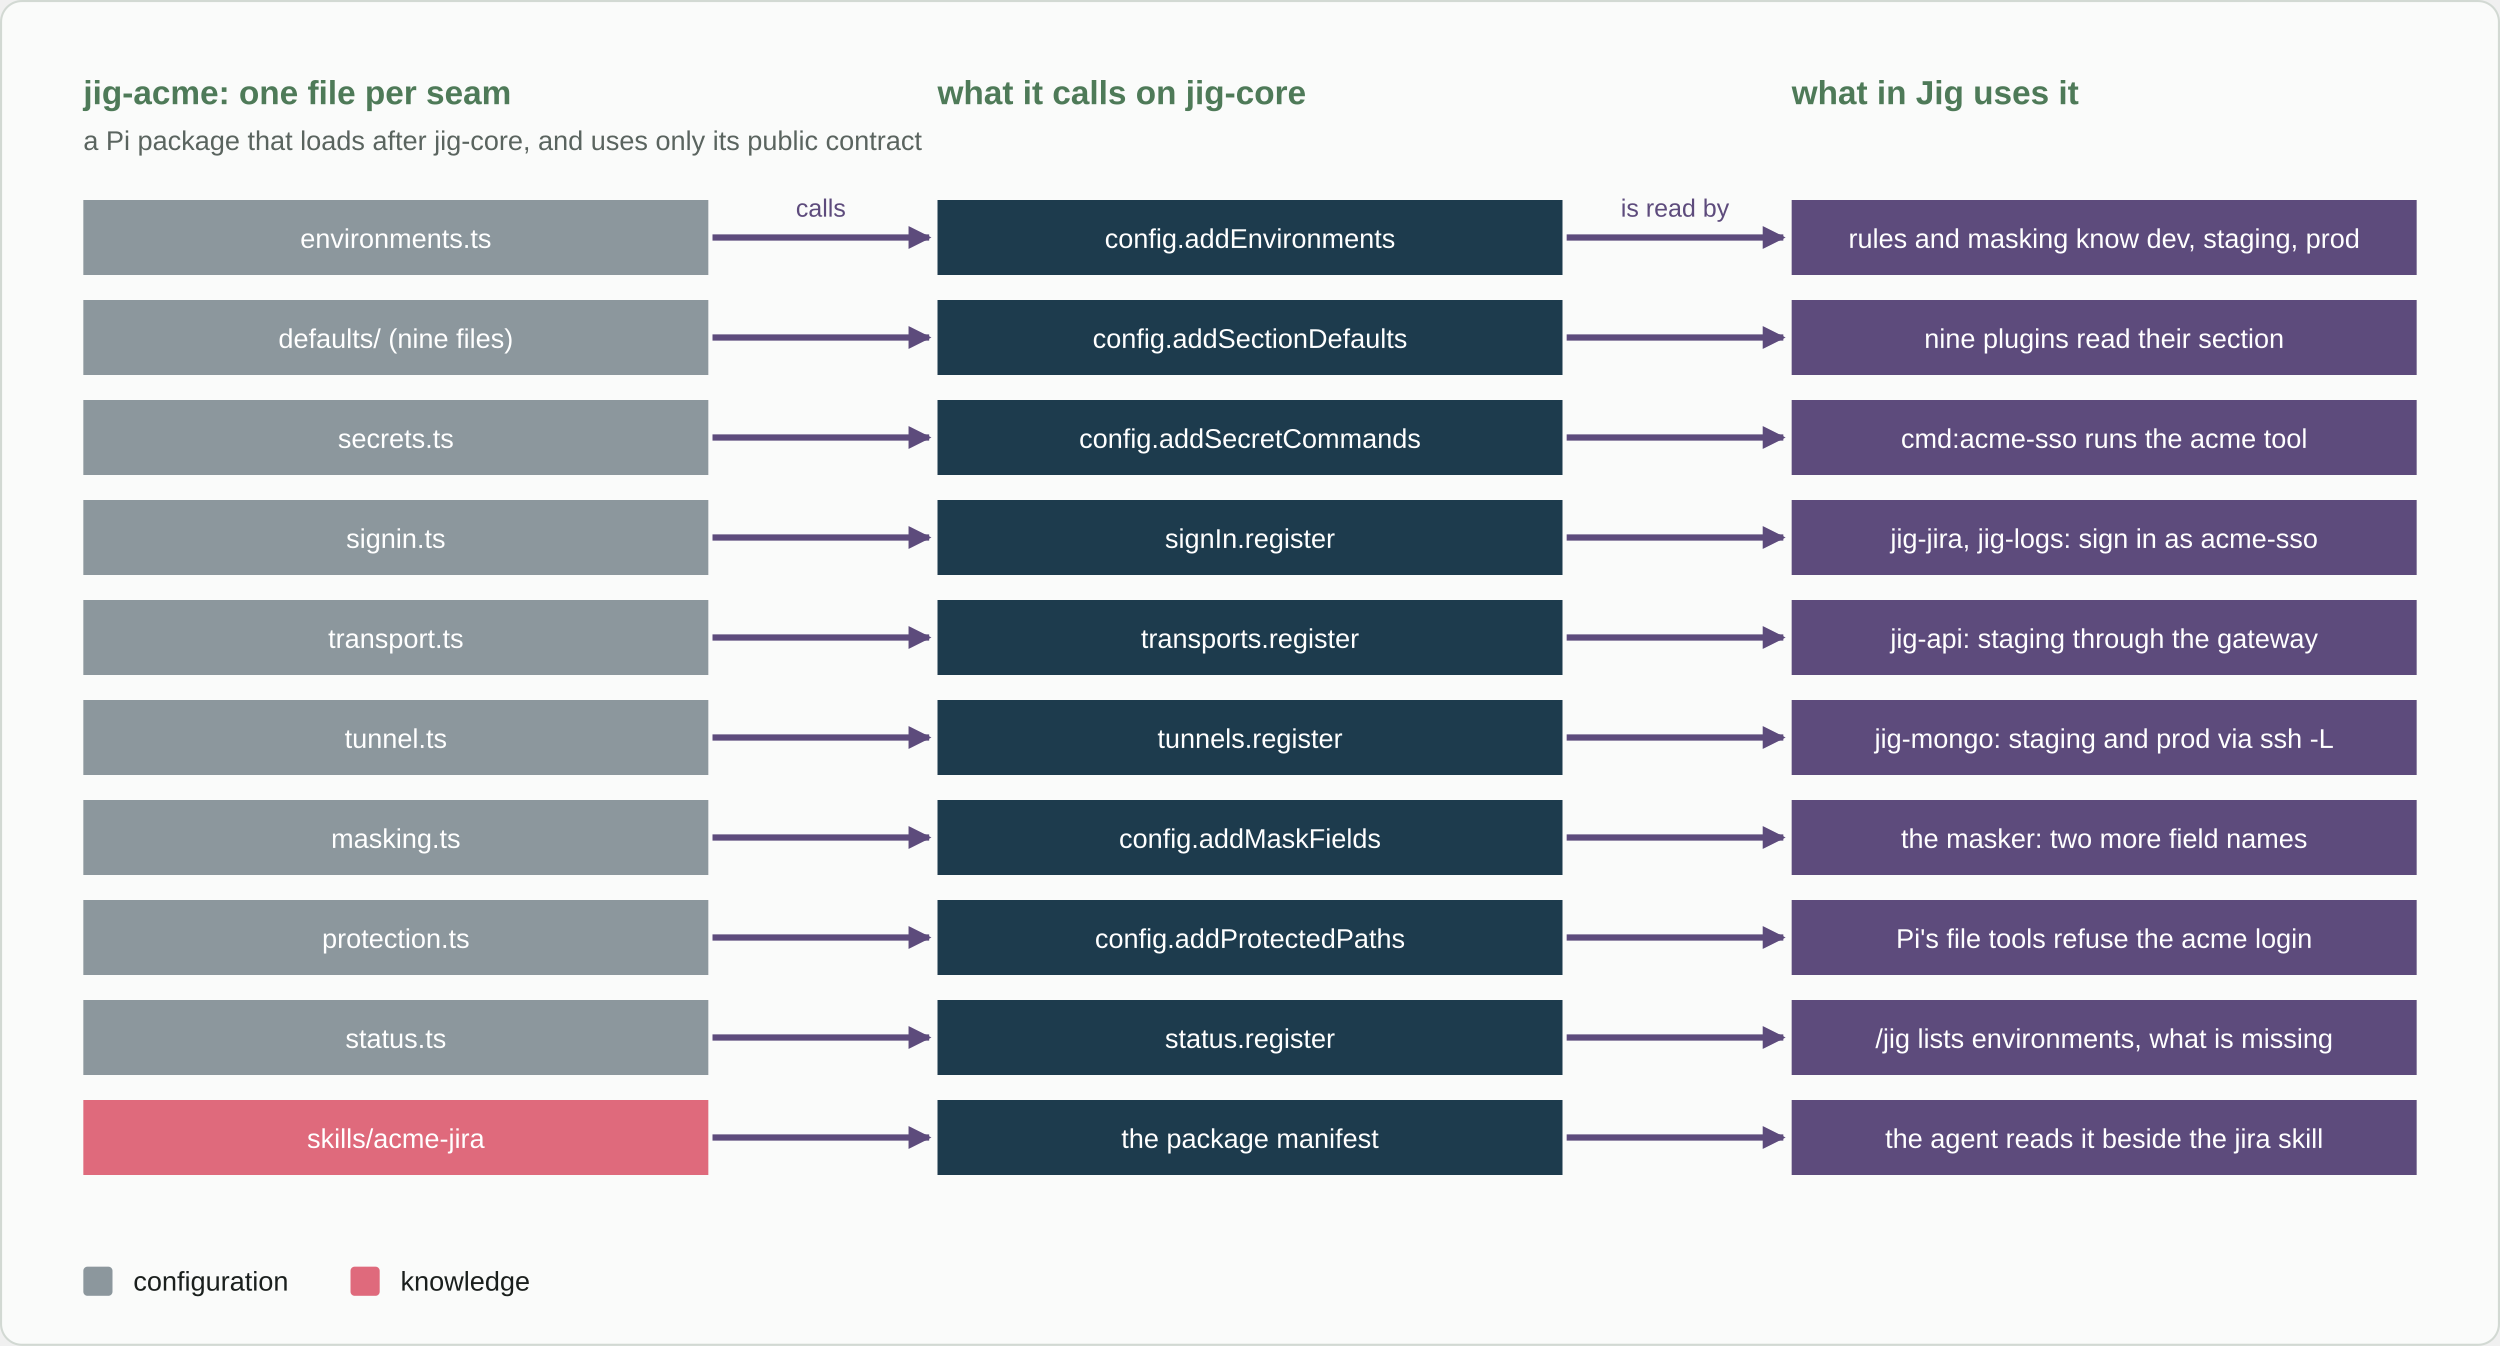
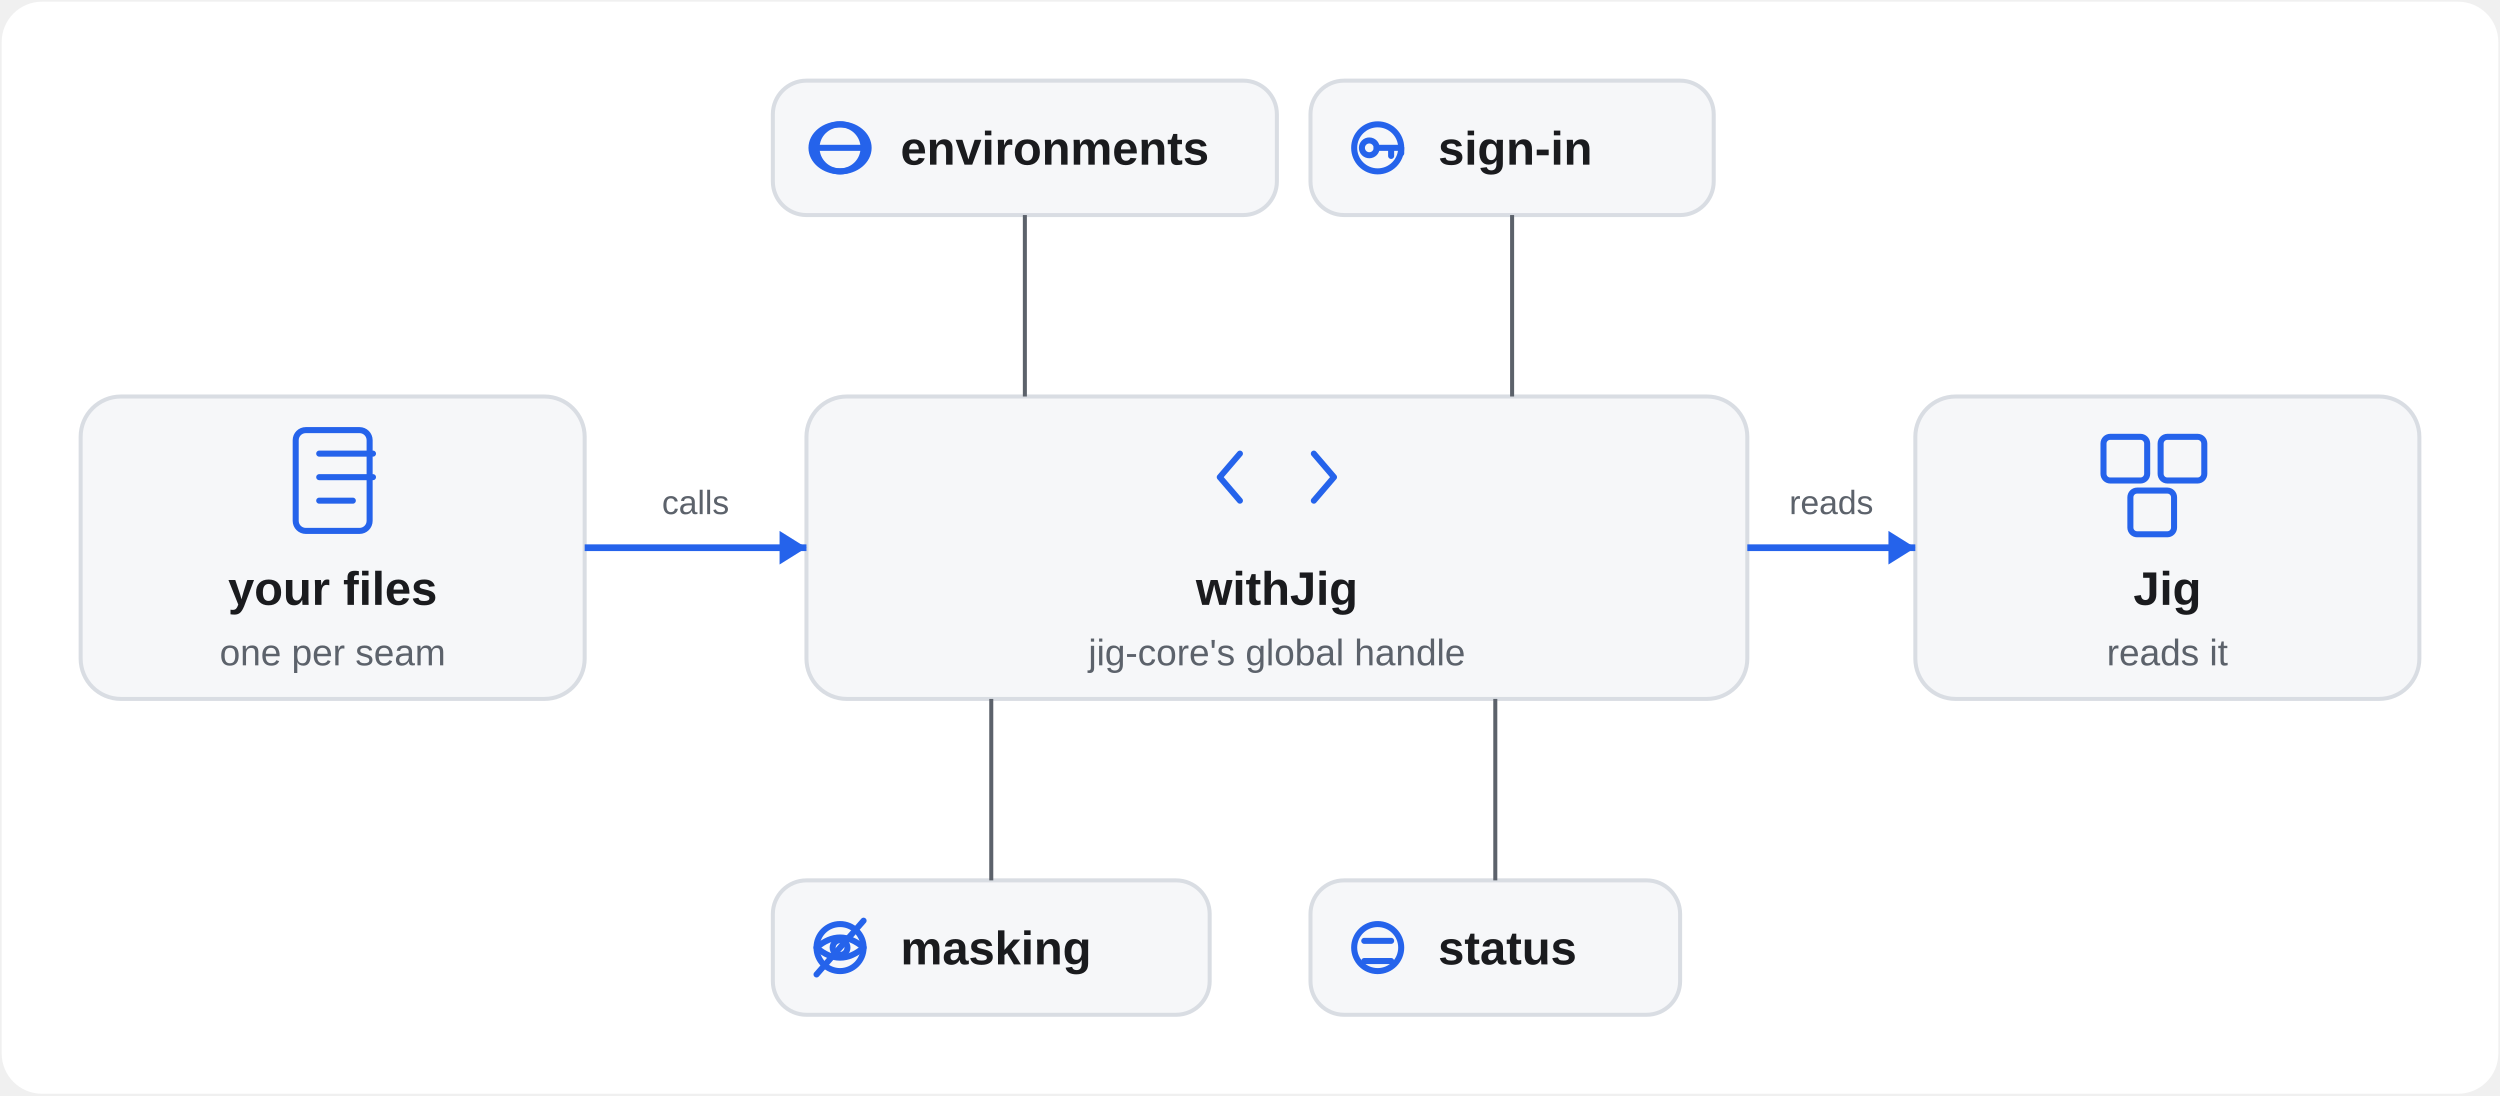
- <svg xmlns="http://www.w3.org/2000/svg" width="1200" height="646" viewBox="0 0 1200 646" role="img" aria-label="The files of the example company plugin jig-acme, each handed to one call of jig-core's global handle, and what in Jig reads it: environments, section defaults for nine plugins, a secret command, a sign-in service, a transport, a tunnel, masked field names, a protected path, a status line, and an overlay skill that Pi loads from the package manifest." font-family="IBM Plex Sans, Segoe UI, Arial, sans-serif">
-   <rect x="0.5" y="0.5" width="1199" height="645" rx="10" fill="#FAFBFA" stroke="#D2D9D3" />
-   <defs>
-     <marker id="acme-seams-head-5d4b7c" viewBox="0 0 10 10" refX="9" refY="5" markerUnits="userSpaceOnUse" markerWidth="11" markerHeight="11" orient="auto">
-       <path d="M0,0 L10,5 L0,10 z" fill="#5D4B7C" />
-     </marker>
-   </defs>
-   <text x="40" y="50" font-size="16" fill="#4E7A58" font-weight="700">jig-acme: one file per seam</text>
-   <text x="450" y="50" font-size="16" fill="#4E7A58" font-weight="700">what it calls on jig-core</text>
-   <text x="860" y="50" font-size="16" fill="#4E7A58" font-weight="700">what in Jig uses it</text>
-   <text x="40" y="72" font-size="13" fill="#5A645F">a Pi package that loads after jig-core, and uses only its public contract</text>
-   <text x="394" y="104" font-size="12" fill="#5D4B7C" text-anchor="middle">calls</text>
-   <text x="804" y="104" font-size="12" fill="#5D4B7C" text-anchor="middle">is read by</text>
-   <rect x="40" y="96" width="300" height="36" fill="#8C979D" />
-   <text x="190" y="119" font-size="13" fill="#FFFFFF" text-anchor="middle">environments.ts</text>
-   <path d="M342 114 H446" fill="none" stroke="#5D4B7C" stroke-width="3" marker-end="url(#acme-seams-head-5d4b7c)" />
-   <rect x="450" y="96" width="300" height="36" fill="#1D3B4D" />
-   <text x="600" y="119" font-size="13" fill="#FFFFFF" text-anchor="middle">config.addEnvironments</text>
-   <path d="M752 114 H856" fill="none" stroke="#5D4B7C" stroke-width="3" marker-end="url(#acme-seams-head-5d4b7c)" />
-   <rect x="860" y="96" width="300" height="36" fill="#5D4B7C" />
-   <text x="1010" y="119" font-size="13" fill="#FFFFFF" text-anchor="middle">rules and masking know dev, staging, prod</text>
-   <rect x="40" y="144" width="300" height="36" fill="#8C979D" />
-   <text x="190" y="167" font-size="13" fill="#FFFFFF" text-anchor="middle">defaults/ (nine files)</text>
-   <path d="M342 162 H446" fill="none" stroke="#5D4B7C" stroke-width="3" marker-end="url(#acme-seams-head-5d4b7c)" />
-   <rect x="450" y="144" width="300" height="36" fill="#1D3B4D" />
-   <text x="600" y="167" font-size="13" fill="#FFFFFF" text-anchor="middle">config.addSectionDefaults</text>
-   <path d="M752 162 H856" fill="none" stroke="#5D4B7C" stroke-width="3" marker-end="url(#acme-seams-head-5d4b7c)" />
-   <rect x="860" y="144" width="300" height="36" fill="#5D4B7C" />
-   <text x="1010" y="167" font-size="13" fill="#FFFFFF" text-anchor="middle">nine plugins read their section</text>
-   <rect x="40" y="192" width="300" height="36" fill="#8C979D" />
-   <text x="190" y="215" font-size="13" fill="#FFFFFF" text-anchor="middle">secrets.ts</text>
-   <path d="M342 210 H446" fill="none" stroke="#5D4B7C" stroke-width="3" marker-end="url(#acme-seams-head-5d4b7c)" />
-   <rect x="450" y="192" width="300" height="36" fill="#1D3B4D" />
-   <text x="600" y="215" font-size="13" fill="#FFFFFF" text-anchor="middle">config.addSecretCommands</text>
-   <path d="M752 210 H856" fill="none" stroke="#5D4B7C" stroke-width="3" marker-end="url(#acme-seams-head-5d4b7c)" />
-   <rect x="860" y="192" width="300" height="36" fill="#5D4B7C" />
-   <text x="1010" y="215" font-size="13" fill="#FFFFFF" text-anchor="middle">cmd:acme-sso runs the acme tool</text>
-   <rect x="40" y="240" width="300" height="36" fill="#8C979D" />
-   <text x="190" y="263" font-size="13" fill="#FFFFFF" text-anchor="middle">signin.ts</text>
-   <path d="M342 258 H446" fill="none" stroke="#5D4B7C" stroke-width="3" marker-end="url(#acme-seams-head-5d4b7c)" />
-   <rect x="450" y="240" width="300" height="36" fill="#1D3B4D" />
-   <text x="600" y="263" font-size="13" fill="#FFFFFF" text-anchor="middle">signIn.register</text>
-   <path d="M752 258 H856" fill="none" stroke="#5D4B7C" stroke-width="3" marker-end="url(#acme-seams-head-5d4b7c)" />
-   <rect x="860" y="240" width="300" height="36" fill="#5D4B7C" />
-   <text x="1010" y="263" font-size="13" fill="#FFFFFF" text-anchor="middle">jig-jira, jig-logs: sign in as acme-sso</text>
-   <rect x="40" y="288" width="300" height="36" fill="#8C979D" />
-   <text x="190" y="311" font-size="13" fill="#FFFFFF" text-anchor="middle">transport.ts</text>
-   <path d="M342 306 H446" fill="none" stroke="#5D4B7C" stroke-width="3" marker-end="url(#acme-seams-head-5d4b7c)" />
-   <rect x="450" y="288" width="300" height="36" fill="#1D3B4D" />
-   <text x="600" y="311" font-size="13" fill="#FFFFFF" text-anchor="middle">transports.register</text>
-   <path d="M752 306 H856" fill="none" stroke="#5D4B7C" stroke-width="3" marker-end="url(#acme-seams-head-5d4b7c)" />
-   <rect x="860" y="288" width="300" height="36" fill="#5D4B7C" />
-   <text x="1010" y="311" font-size="13" fill="#FFFFFF" text-anchor="middle">jig-api: staging through the gateway</text>
-   <rect x="40" y="336" width="300" height="36" fill="#8C979D" />
-   <text x="190" y="359" font-size="13" fill="#FFFFFF" text-anchor="middle">tunnel.ts</text>
-   <path d="M342 354 H446" fill="none" stroke="#5D4B7C" stroke-width="3" marker-end="url(#acme-seams-head-5d4b7c)" />
-   <rect x="450" y="336" width="300" height="36" fill="#1D3B4D" />
-   <text x="600" y="359" font-size="13" fill="#FFFFFF" text-anchor="middle">tunnels.register</text>
-   <path d="M752 354 H856" fill="none" stroke="#5D4B7C" stroke-width="3" marker-end="url(#acme-seams-head-5d4b7c)" />
-   <rect x="860" y="336" width="300" height="36" fill="#5D4B7C" />
-   <text x="1010" y="359" font-size="13" fill="#FFFFFF" text-anchor="middle">jig-mongo: staging and prod via ssh -L</text>
-   <rect x="40" y="384" width="300" height="36" fill="#8C979D" />
-   <text x="190" y="407" font-size="13" fill="#FFFFFF" text-anchor="middle">masking.ts</text>
-   <path d="M342 402 H446" fill="none" stroke="#5D4B7C" stroke-width="3" marker-end="url(#acme-seams-head-5d4b7c)" />
-   <rect x="450" y="384" width="300" height="36" fill="#1D3B4D" />
-   <text x="600" y="407" font-size="13" fill="#FFFFFF" text-anchor="middle">config.addMaskFields</text>
-   <path d="M752 402 H856" fill="none" stroke="#5D4B7C" stroke-width="3" marker-end="url(#acme-seams-head-5d4b7c)" />
-   <rect x="860" y="384" width="300" height="36" fill="#5D4B7C" />
-   <text x="1010" y="407" font-size="13" fill="#FFFFFF" text-anchor="middle">the masker: two more field names</text>
-   <rect x="40" y="432" width="300" height="36" fill="#8C979D" />
-   <text x="190" y="455" font-size="13" fill="#FFFFFF" text-anchor="middle">protection.ts</text>
-   <path d="M342 450 H446" fill="none" stroke="#5D4B7C" stroke-width="3" marker-end="url(#acme-seams-head-5d4b7c)" />
-   <rect x="450" y="432" width="300" height="36" fill="#1D3B4D" />
-   <text x="600" y="455" font-size="13" fill="#FFFFFF" text-anchor="middle">config.addProtectedPaths</text>
-   <path d="M752 450 H856" fill="none" stroke="#5D4B7C" stroke-width="3" marker-end="url(#acme-seams-head-5d4b7c)" />
-   <rect x="860" y="432" width="300" height="36" fill="#5D4B7C" />
-   <text x="1010" y="455" font-size="13" fill="#FFFFFF" text-anchor="middle">Pi's file tools refuse the acme login</text>
-   <rect x="40" y="480" width="300" height="36" fill="#8C979D" />
-   <text x="190" y="503" font-size="13" fill="#FFFFFF" text-anchor="middle">status.ts</text>
-   <path d="M342 498 H446" fill="none" stroke="#5D4B7C" stroke-width="3" marker-end="url(#acme-seams-head-5d4b7c)" />
-   <rect x="450" y="480" width="300" height="36" fill="#1D3B4D" />
-   <text x="600" y="503" font-size="13" fill="#FFFFFF" text-anchor="middle">status.register</text>
-   <path d="M752 498 H856" fill="none" stroke="#5D4B7C" stroke-width="3" marker-end="url(#acme-seams-head-5d4b7c)" />
-   <rect x="860" y="480" width="300" height="36" fill="#5D4B7C" />
-   <text x="1010" y="503" font-size="13" fill="#FFFFFF" text-anchor="middle">/jig lists environments, what is missing</text>
-   <rect x="40" y="528" width="300" height="36" fill="#DF6A7C" />
-   <text x="190" y="551" font-size="13" fill="#FFFFFF" text-anchor="middle">skills/acme-jira</text>
-   <path d="M342 546 H446" fill="none" stroke="#5D4B7C" stroke-width="3" marker-end="url(#acme-seams-head-5d4b7c)" />
-   <rect x="450" y="528" width="300" height="36" fill="#1D3B4D" />
-   <text x="600" y="551" font-size="13" fill="#FFFFFF" text-anchor="middle">the package manifest</text>
-   <path d="M752 546 H856" fill="none" stroke="#5D4B7C" stroke-width="3" marker-end="url(#acme-seams-head-5d4b7c)" />
-   <rect x="860" y="528" width="300" height="36" fill="#5D4B7C" />
-   <text x="1010" y="551" font-size="13" fill="#FFFFFF" text-anchor="middle">the agent reads it beside the jira skill</text>
-   <rect x="40" y="608" width="14" height="14" rx="2" fill="#8C979D" />
-   <text x="64" y="619.5" font-size="13" fill="#1A1F1D">configuration</text>
-   <rect x="168.25" y="608" width="14" height="14" rx="2" fill="#DF6A7C" />
-   <text x="192.25" y="619.5" font-size="13" fill="#1A1F1D">knowledge</text>
+ <svg xmlns="http://www.w3.org/2000/svg" width="744" height="326" viewBox="0 2 744 326" role="img" aria-label="A company plugin in three steps: one of its files makes one call on jig-core's global handle, withJig, and something in Jig reads the result. What a file adds is one seam, such as environments, a sign-in, masking or a status line, and each seam is one file. The plugin holds configuration and knowledge, and changes no tool's behaviour." font-family="IBM Plex Sans, Segoe UI, Arial, sans-serif">
+   <style>
+     .bg { fill: #ffffff; }
+     .node { fill: #f6f7f9; stroke: #d9dde3; stroke-width: 1.2; }
+     .chip { fill: #f6f7f9; stroke: #d9dde3; stroke-width: 1.2; }
+     .label { fill: #1a1b1e; font-size: 14px; font-weight: 700; }
+     .sub { fill: #5c626b; font-size: 11px; }
+     .muted { fill: #5c626b; font-size: 12px; }
+     .edge { fill: #5c626b; font-size: 10px; }
+     .accent { fill: none; stroke: #2563eb; stroke-width: 1.8; stroke-linecap: round; stroke-linejoin: round; }
+     .path { fill: none; stroke: #2563eb; stroke-width: 2; }
+     .arrowhead { fill: #2563eb; }
+     .spoke { fill: none; stroke: #5c626b; stroke-width: 1.2; }
+     @media (prefers-color-scheme: dark) {
+       .bg { fill: #111113; }
+       .node { fill: #18181b; stroke: #2c2c31; }
+       .chip { fill: #18181b; stroke: #2c2c31; }
+       .label { fill: #e7e7ea; }
+       .sub { fill: #9a9aa2; }
+       .muted { fill: #9a9aa2; }
+       .edge { fill: #9a9aa2; }
+       .accent { stroke: #7aa2f7; }
+       .path { stroke: #7aa2f7; }
+       .arrowhead { fill: #7aa2f7; }
+       .spoke { stroke: #9a9aa2; }
+     }
+   </style>
+   <rect class="bg" x="0.5" y="2.5" width="743" height="325" rx="12" />
+   <rect class="node" x="24" y="120" width="150" height="90" rx="12" />
+   <path class="accent" d="M91 130 h16 a3 3 0 0 1 3 3 v24 a3 3 0 0 1 -3 3 h-16 a3 3 0 0 1 -3 -3 v-24 a3 3 0 0 1 3 -3 z" />
+   <path class="accent" d="M95 137 h16 M95 144 h16 M95 151 h10" />
+   <text class="label" x="99" y="182" text-anchor="middle">your files</text>
+   <text class="sub" x="99" y="200" text-anchor="middle">one per seam</text>
+   <rect class="node" x="240" y="120" width="280" height="90" rx="12" />
+   <path class="accent" d="M369 137 l-6 7 6 7 M391 137 l6 7 -6 7" />
+   <text class="label" x="380" y="182" text-anchor="middle">withJig</text>
+   <text class="sub" x="380" y="200" text-anchor="middle">jig-core's global handle</text>
+   <rect class="node" x="570" y="120" width="150" height="90" rx="12" />
+   <rect class="accent" x="626" y="132" width="13" height="13" rx="2" />
+   <rect class="accent" x="643" y="132" width="13" height="13" rx="2" />
+   <rect class="accent" x="634" y="148" width="13" height="13" rx="2" />
+   <text class="label" x="645" y="182" text-anchor="middle">Jig</text>
+   <text class="sub" x="645" y="200" text-anchor="middle">reads it</text>
+   <path class="path" d="M174 165 H240" />
+   <path id="acmeseams55-arrow-call" class="arrowhead" d="M232 160 L240 165 L232 170 z" />
+   <text class="edge" x="207" y="155" text-anchor="middle">calls</text>
+   <path class="path" d="M520 165 H570" />
+   <path id="acmeseams55-arrow-read" class="arrowhead" d="M562 160 L570 165 L562 170 z" />
+   <text class="edge" x="545" y="155" text-anchor="middle">reads</text>
+   <rect class="chip" x="230" y="26" width="150" height="40" rx="10" />
+   <circle class="accent" cx="250" cy="46" r="7" />
+   <path class="accent" d="M243 46 h14 M250 39 a8.5 7 0 0 1 0 14 M250 39 a8.5 7 0 0 0 0 14" />
+   <text class="label" x="268" y="51">environments</text>
+   <path class="spoke" d="M305 66 V120" />
+   <rect class="chip" x="390" y="26" width="120" height="40" rx="10" />
+   <circle class="accent" cx="410" cy="46" r="7" />
+   <circle class="accent" cx="407.5" cy="46" r="2.2" />
+   <path class="accent" d="M409.7 46 H417 M414 46 v2.4 M417 46 v1.6" />
+   <text class="label" x="428" y="51">sign-in</text>
+   <path class="spoke" d="M450 66 V120" />
+   <rect class="chip" x="230" y="264" width="130" height="40" rx="10" />
+   <circle class="accent" cx="250" cy="284" r="7" />
+   <path class="accent" d="M243 284 q7 -6 14 0 q-7 6 -14 0 z" />
+   <circle class="accent" cx="250" cy="284" r="2.2" />
+   <path class="accent" d="M243 292 L257 276" />
+   <text class="label" x="268" y="289">masking</text>
+   <path class="spoke" d="M295 264 V210" />
+   <rect class="chip" x="390" y="264" width="110" height="40" rx="10" />
+   <circle class="accent" cx="410" cy="284" r="7" />
+   <path class="accent" d="M406 282 h8 M406 288 h8" />
+   <text class="label" x="428" y="289">status</text>
+   <path class="spoke" d="M445 264 V210" />
</svg>
